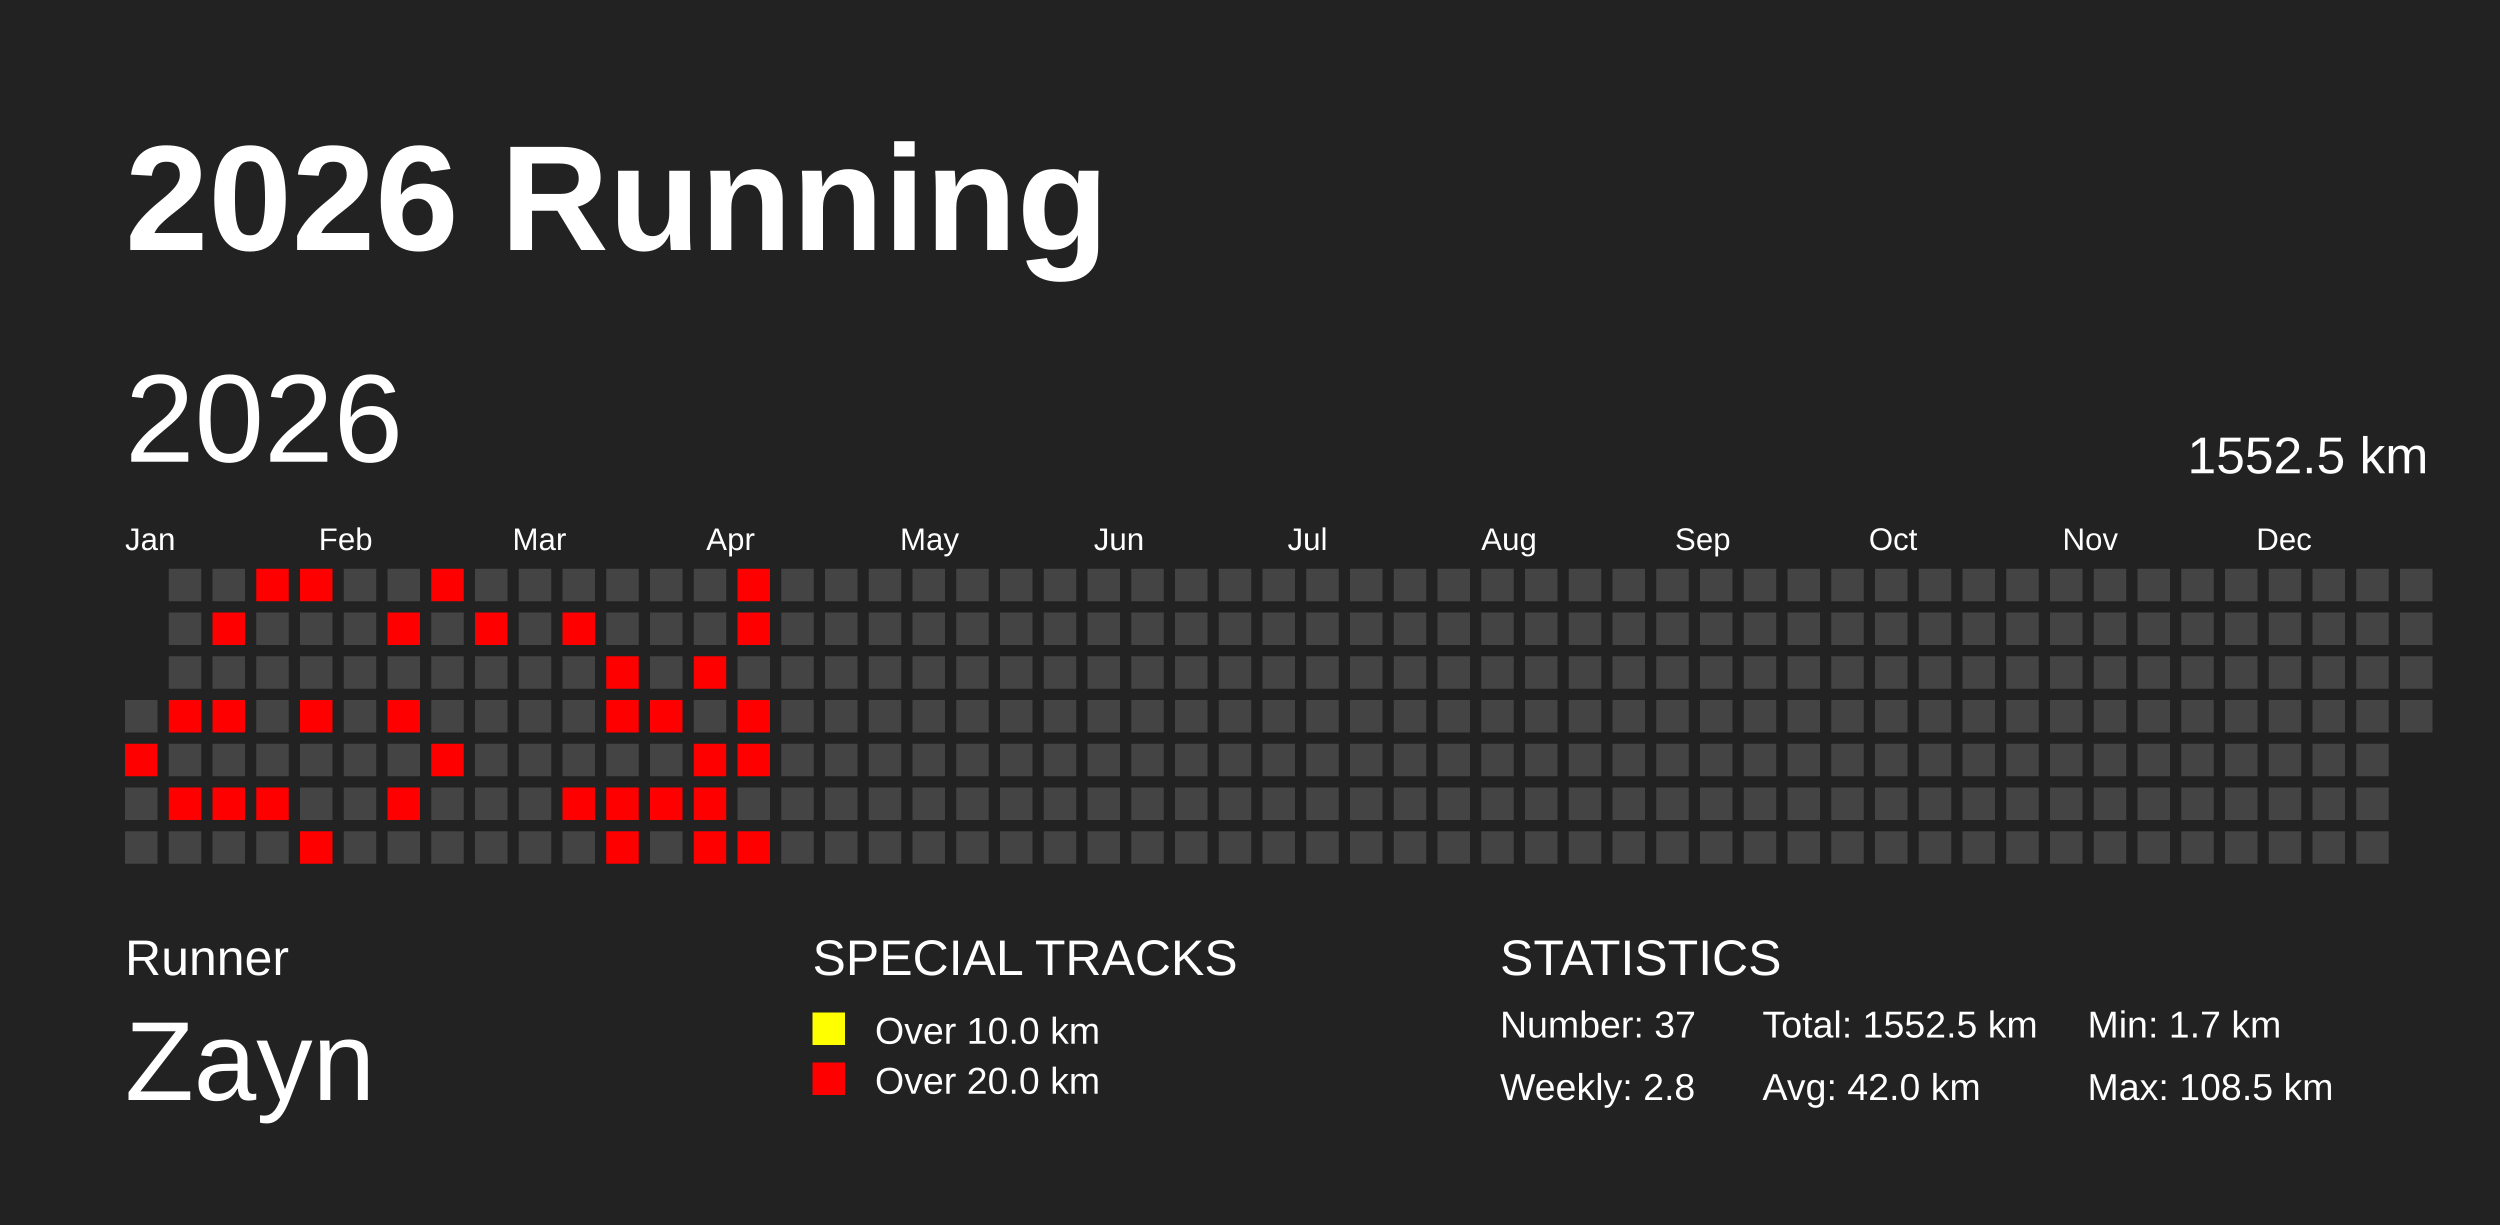
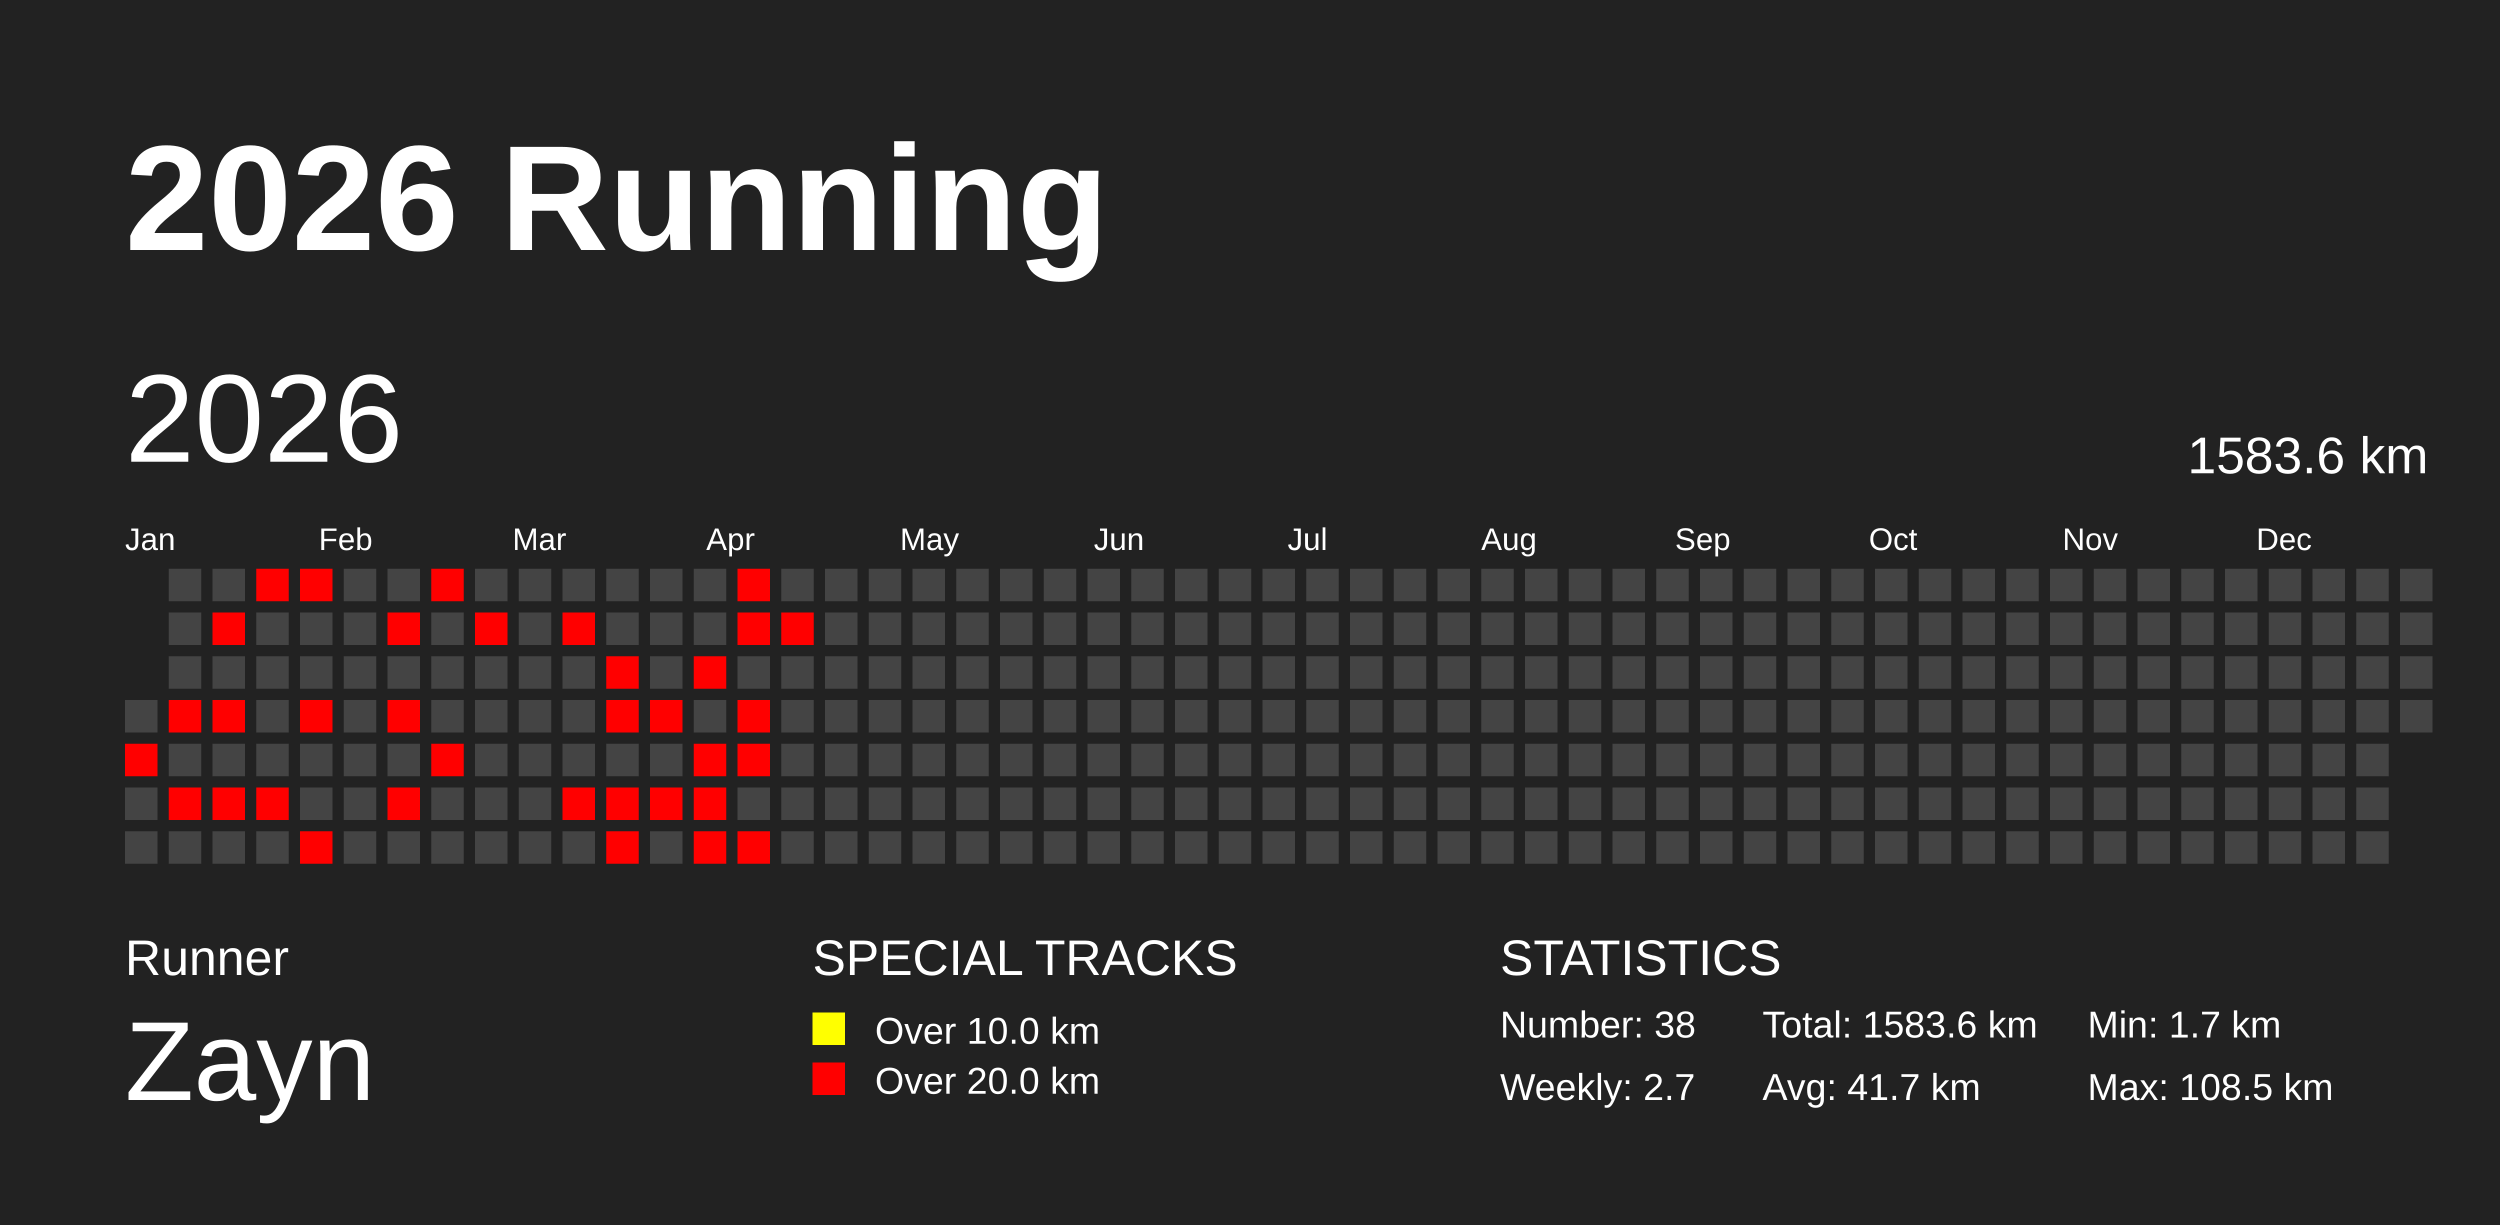
<svg xmlns="http://www.w3.org/2000/svg" baseProfile="full" height="98mm" version="1.1" viewBox="0,0,200,98" width="200mm">
  <defs />
  <rect fill="#222222" height="98" width="200" x="0" y="0" />
  <text fill="#FFFFFF" style="font-size:12px; font-family:Arial; font-weight:bold;" x="10" y="20">2026 Running</text>
  <text fill="#FFFFFF" style="font-size:4px; font-family:Arial" x="10" y="78">Runner</text>
  <text fill="#FFFFFF" style="font-size:9px; font-family:Arial" x="10" y="88">Zayn</text>
  <text fill="#FFFFFF" style="font-size:4px; font-family:Arial" x="65" y="78">SPECIAL TRACKS</text>
  <rect fill="yellow" height="2.6" width="2.6" x="65" y="81" />
  <text fill="#FFFFFF" style="font-size:3px; font-family:Arial" x="70" y="83.5">Over 10.0 km</text>
  <rect fill="red" height="2.6" width="2.6" x="65" y="85" />
  <text fill="#FFFFFF" style="font-size:3px; font-family:Arial" x="70" y="87.5">Over 20.0 km</text>
  <text fill="#FFFFFF" style="font-size:4px; font-family:Arial" x="120" y="78">STATISTICS</text>
-   <text fill="#FFFFFF" style="font-size:3px; font-family:Arial" x="120" y="83">Number: 37</text>
-   <text fill="#FFFFFF" style="font-size:3px; font-family:Arial" x="120" y="88">Weekly: 2.8</text>
-   <text fill="#FFFFFF" style="font-size:3px; font-family:Arial" x="141" y="83">Total: 1552.5 km</text>
-   <text fill="#FFFFFF" style="font-size:3px; font-family:Arial" x="141" y="88">Avg: 42.0 km</text>
+   <text fill="#FFFFFF" style="font-size:3px; font-family:Arial" x="120" y="83">Number: 38</text>
+   <text fill="#FFFFFF" style="font-size:3px; font-family:Arial" x="120" y="88">Weekly: 2.7</text>
+   <text fill="#FFFFFF" style="font-size:3px; font-family:Arial" x="141" y="83">Total: 1583.6 km</text>
+   <text fill="#FFFFFF" style="font-size:3px; font-family:Arial" x="141" y="88">Avg: 41.7 km</text>
  <text fill="#FFFFFF" style="font-size:3px; font-family:Arial" x="167" y="83">Min: 1.7 km</text>
  <text fill="#FFFFFF" style="font-size:3px; font-family:Arial" x="167" y="88">Max: 108.5 km</text>
  <text dominant-baseline="hanging" fill="#FFFFFF" style="font-size:10.0px; font-family:Arial;" x="10" y="30">2026</text>
-   <text dominant-baseline="hanging" fill="#FFFFFF" style="font-size:4.125px; font-family:Arial;" x="175" y="35">1552.5 km</text>
+   <text dominant-baseline="hanging" fill="#FFFFFF" style="font-size:4.125px; font-family:Arial;" x="175" y="35">1583.6 km</text>
  <text fill="#FFFFFF" style="font-size:2.5px; font-family:Arial" x="10.0" y="44">Jan</text>
  <text fill="#FFFFFF" style="font-size:2.5px; font-family:Arial" x="25.5" y="44">Feb</text>
  <text fill="#FFFFFF" style="font-size:2.5px; font-family:Arial" x="41.0" y="44">Mar</text>
  <text fill="#FFFFFF" style="font-size:2.5px; font-family:Arial" x="56.5" y="44">Apr</text>
  <text fill="#FFFFFF" style="font-size:2.5px; font-family:Arial" x="72.0" y="44">May</text>
  <text fill="#FFFFFF" style="font-size:2.5px; font-family:Arial" x="87.5" y="44">Jun</text>
  <text fill="#FFFFFF" style="font-size:2.5px; font-family:Arial" x="103.0" y="44">Jul</text>
  <text fill="#FFFFFF" style="font-size:2.5px; font-family:Arial" x="118.5" y="44">Aug</text>
  <text fill="#FFFFFF" style="font-size:2.5px; font-family:Arial" x="134.0" y="44">Sep</text>
  <text fill="#FFFFFF" style="font-size:2.5px; font-family:Arial" x="149.5" y="44">Oct</text>
  <text fill="#FFFFFF" style="font-size:2.5px; font-family:Arial" x="165.0" y="44">Nov</text>
  <text fill="#FFFFFF" style="font-size:2.5px; font-family:Arial" x="180.5" y="44">Dec</text>
  <rect fill="#444444" height="2.6" width="2.6" x="10.0" y="56.0" />
  <rect fill="red" height="2.6" width="2.6" x="10.0" y="59.5" />
  <rect fill="#444444" height="2.6" width="2.6" x="10.0" y="63.0" />
  <rect fill="#444444" height="2.6" width="2.6" x="10.0" y="66.5" />
  <rect fill="#444444" height="2.6" width="2.6" x="13.5" y="45.5" />
  <rect fill="#444444" height="2.6" width="2.6" x="13.5" y="49.0" />
  <rect fill="#444444" height="2.6" width="2.6" x="13.5" y="52.5" />
  <rect fill="red" height="2.6" width="2.6" x="13.5" y="56.0" />
  <rect fill="#444444" height="2.6" width="2.6" x="13.5" y="59.5" />
  <rect fill="red" height="2.6" width="2.6" x="13.5" y="63.0" />
  <rect fill="#444444" height="2.6" width="2.6" x="13.5" y="66.5" />
  <rect fill="#444444" height="2.6" width="2.6" x="17.0" y="45.5" />
  <rect fill="red" height="2.6" width="2.6" x="17.0" y="49.0" />
  <rect fill="#444444" height="2.6" width="2.6" x="17.0" y="52.5" />
  <rect fill="red" height="2.6" width="2.6" x="17.0" y="56.0" />
  <rect fill="#444444" height="2.6" width="2.6" x="17.0" y="59.5" />
  <rect fill="red" height="2.6" width="2.6" x="17.0" y="63.0" />
  <rect fill="#444444" height="2.6" width="2.6" x="17.0" y="66.5" />
  <rect fill="red" height="2.6" width="2.6" x="20.5" y="45.5" />
  <rect fill="#444444" height="2.6" width="2.6" x="20.5" y="49.0" />
  <rect fill="#444444" height="2.6" width="2.6" x="20.5" y="52.5" />
  <rect fill="#444444" height="2.6" width="2.6" x="20.5" y="56.0" />
  <rect fill="#444444" height="2.6" width="2.6" x="20.5" y="59.5" />
  <rect fill="red" height="2.6" width="2.6" x="20.5" y="63.0" />
  <rect fill="#444444" height="2.6" width="2.6" x="20.5" y="66.5" />
  <rect fill="red" height="2.6" width="2.6" x="24.0" y="45.5" />
  <rect fill="#444444" height="2.6" width="2.6" x="24.0" y="49.0" />
  <rect fill="#444444" height="2.6" width="2.6" x="24.0" y="52.5" />
  <rect fill="red" height="2.6" width="2.6" x="24.0" y="56.0" />
  <rect fill="#444444" height="2.6" width="2.6" x="24.0" y="59.5" />
  <rect fill="#444444" height="2.6" width="2.6" x="24.0" y="63.0" />
  <rect fill="red" height="2.6" width="2.6" x="24.0" y="66.5" />
  <rect fill="#444444" height="2.6" width="2.6" x="27.5" y="45.5" />
  <rect fill="#444444" height="2.6" width="2.6" x="27.5" y="49.0" />
  <rect fill="#444444" height="2.6" width="2.6" x="27.5" y="52.5" />
  <rect fill="#444444" height="2.6" width="2.6" x="27.5" y="56.0" />
  <rect fill="#444444" height="2.6" width="2.6" x="27.5" y="59.5" />
  <rect fill="#444444" height="2.6" width="2.6" x="27.5" y="63.0" />
  <rect fill="#444444" height="2.6" width="2.6" x="27.5" y="66.5" />
  <rect fill="#444444" height="2.6" width="2.6" x="31.0" y="45.5" />
  <rect fill="red" height="2.6" width="2.6" x="31.0" y="49.0" />
  <rect fill="#444444" height="2.6" width="2.6" x="31.0" y="52.5" />
  <rect fill="red" height="2.6" width="2.6" x="31.0" y="56.0" />
  <rect fill="#444444" height="2.6" width="2.6" x="31.0" y="59.5" />
  <rect fill="red" height="2.6" width="2.6" x="31.0" y="63.0" />
  <rect fill="#444444" height="2.6" width="2.6" x="31.0" y="66.5" />
  <rect fill="red" height="2.6" width="2.6" x="34.5" y="45.5" />
  <rect fill="#444444" height="2.6" width="2.6" x="34.5" y="49.0" />
  <rect fill="#444444" height="2.6" width="2.6" x="34.5" y="52.5" />
  <rect fill="#444444" height="2.6" width="2.6" x="34.5" y="56.0" />
  <rect fill="red" height="2.6" width="2.6" x="34.5" y="59.5" />
  <rect fill="#444444" height="2.6" width="2.6" x="34.5" y="63.0" />
  <rect fill="#444444" height="2.6" width="2.6" x="34.5" y="66.5" />
  <rect fill="#444444" height="2.6" width="2.6" x="38.0" y="45.5" />
  <rect fill="red" height="2.6" width="2.6" x="38.0" y="49.0" />
  <rect fill="#444444" height="2.6" width="2.6" x="38.0" y="52.5" />
  <rect fill="#444444" height="2.6" width="2.6" x="38.0" y="56.0" />
  <rect fill="#444444" height="2.6" width="2.6" x="38.0" y="59.5" />
  <rect fill="#444444" height="2.6" width="2.6" x="38.0" y="63.0" />
  <rect fill="#444444" height="2.6" width="2.6" x="38.0" y="66.5" />
  <rect fill="#444444" height="2.6" width="2.6" x="41.5" y="45.5" />
  <rect fill="#444444" height="2.6" width="2.6" x="41.5" y="49.0" />
  <rect fill="#444444" height="2.6" width="2.6" x="41.5" y="52.5" />
  <rect fill="#444444" height="2.6" width="2.6" x="41.5" y="56.0" />
  <rect fill="#444444" height="2.6" width="2.6" x="41.5" y="59.5" />
  <rect fill="#444444" height="2.6" width="2.6" x="41.5" y="63.0" />
  <rect fill="#444444" height="2.6" width="2.6" x="41.5" y="66.5" />
  <rect fill="#444444" height="2.6" width="2.6" x="45.0" y="45.5" />
  <rect fill="red" height="2.6" width="2.6" x="45.0" y="49.0" />
  <rect fill="#444444" height="2.6" width="2.6" x="45.0" y="52.5" />
  <rect fill="#444444" height="2.6" width="2.6" x="45.0" y="56.0" />
  <rect fill="#444444" height="2.6" width="2.6" x="45.0" y="59.5" />
  <rect fill="red" height="2.6" width="2.6" x="45.0" y="63.0" />
  <rect fill="#444444" height="2.6" width="2.6" x="45.0" y="66.5" />
  <rect fill="#444444" height="2.6" width="2.6" x="48.5" y="45.5" />
  <rect fill="#444444" height="2.6" width="2.6" x="48.5" y="49.0" />
  <rect fill="red" height="2.6" width="2.6" x="48.5" y="52.5" />
  <rect fill="red" height="2.6" width="2.6" x="48.5" y="56.0" />
  <rect fill="#444444" height="2.6" width="2.6" x="48.5" y="59.5" />
  <rect fill="red" height="2.6" width="2.6" x="48.5" y="63.0" />
  <rect fill="red" height="2.6" width="2.6" x="48.5" y="66.5" />
  <rect fill="#444444" height="2.6" width="2.6" x="52.0" y="45.5" />
  <rect fill="#444444" height="2.6" width="2.6" x="52.0" y="49.0" />
  <rect fill="#444444" height="2.6" width="2.6" x="52.0" y="52.5" />
  <rect fill="red" height="2.6" width="2.6" x="52.0" y="56.0" />
  <rect fill="#444444" height="2.6" width="2.6" x="52.0" y="59.5" />
  <rect fill="red" height="2.6" width="2.6" x="52.0" y="63.0" />
  <rect fill="#444444" height="2.6" width="2.6" x="52.0" y="66.5" />
  <rect fill="#444444" height="2.6" width="2.6" x="55.5" y="45.5" />
  <rect fill="#444444" height="2.6" width="2.6" x="55.5" y="49.0" />
  <rect fill="red" height="2.6" width="2.6" x="55.5" y="52.5" />
  <rect fill="#444444" height="2.6" width="2.6" x="55.5" y="56.0" />
  <rect fill="red" height="2.6" width="2.6" x="55.5" y="59.5" />
  <rect fill="red" height="2.6" width="2.6" x="55.5" y="63.0" />
  <rect fill="red" height="2.6" width="2.6" x="55.5" y="66.5" />
  <rect fill="red" height="2.6" width="2.6" x="59.0" y="45.5" />
  <rect fill="red" height="2.6" width="2.6" x="59.0" y="49.0" />
  <rect fill="#444444" height="2.6" width="2.6" x="59.0" y="52.5" />
  <rect fill="red" height="2.6" width="2.6" x="59.0" y="56.0" />
  <rect fill="red" height="2.6" width="2.6" x="59.0" y="59.5" />
  <rect fill="#444444" height="2.6" width="2.6" x="59.0" y="63.0" />
  <rect fill="red" height="2.6" width="2.6" x="59.0" y="66.5" />
  <rect fill="#444444" height="2.6" width="2.6" x="62.5" y="45.5" />
-   <rect fill="#444444" height="2.6" width="2.6" x="62.5" y="49.0" />
+   <rect fill="red" height="2.6" width="2.6" x="62.5" y="49.0" />
  <rect fill="#444444" height="2.6" width="2.6" x="62.5" y="52.5" />
  <rect fill="#444444" height="2.6" width="2.6" x="62.5" y="56.0" />
  <rect fill="#444444" height="2.6" width="2.6" x="62.5" y="59.5" />
  <rect fill="#444444" height="2.6" width="2.6" x="62.5" y="63.0" />
  <rect fill="#444444" height="2.6" width="2.6" x="62.5" y="66.5" />
  <rect fill="#444444" height="2.6" width="2.6" x="66.0" y="45.5" />
  <rect fill="#444444" height="2.6" width="2.6" x="66.0" y="49.0" />
  <rect fill="#444444" height="2.6" width="2.6" x="66.0" y="52.5" />
  <rect fill="#444444" height="2.6" width="2.6" x="66.0" y="56.0" />
  <rect fill="#444444" height="2.6" width="2.6" x="66.0" y="59.5" />
  <rect fill="#444444" height="2.6" width="2.6" x="66.0" y="63.0" />
  <rect fill="#444444" height="2.6" width="2.6" x="66.0" y="66.5" />
  <rect fill="#444444" height="2.6" width="2.6" x="69.5" y="45.5" />
  <rect fill="#444444" height="2.6" width="2.6" x="69.5" y="49.0" />
  <rect fill="#444444" height="2.6" width="2.6" x="69.5" y="52.5" />
  <rect fill="#444444" height="2.6" width="2.6" x="69.5" y="56.0" />
  <rect fill="#444444" height="2.6" width="2.6" x="69.5" y="59.5" />
  <rect fill="#444444" height="2.6" width="2.6" x="69.5" y="63.0" />
  <rect fill="#444444" height="2.6" width="2.6" x="69.5" y="66.5" />
  <rect fill="#444444" height="2.6" width="2.6" x="73.0" y="45.5" />
  <rect fill="#444444" height="2.6" width="2.6" x="73.0" y="49.0" />
  <rect fill="#444444" height="2.6" width="2.6" x="73.0" y="52.5" />
  <rect fill="#444444" height="2.6" width="2.6" x="73.0" y="56.0" />
  <rect fill="#444444" height="2.6" width="2.6" x="73.0" y="59.5" />
  <rect fill="#444444" height="2.6" width="2.6" x="73.0" y="63.0" />
  <rect fill="#444444" height="2.6" width="2.6" x="73.0" y="66.5" />
  <rect fill="#444444" height="2.6" width="2.6" x="76.5" y="45.5" />
  <rect fill="#444444" height="2.6" width="2.6" x="76.5" y="49.0" />
  <rect fill="#444444" height="2.6" width="2.6" x="76.5" y="52.5" />
  <rect fill="#444444" height="2.6" width="2.6" x="76.5" y="56.0" />
  <rect fill="#444444" height="2.6" width="2.6" x="76.5" y="59.5" />
  <rect fill="#444444" height="2.6" width="2.6" x="76.5" y="63.0" />
  <rect fill="#444444" height="2.6" width="2.6" x="76.5" y="66.5" />
  <rect fill="#444444" height="2.6" width="2.6" x="80.0" y="45.5" />
  <rect fill="#444444" height="2.6" width="2.6" x="80.0" y="49.0" />
  <rect fill="#444444" height="2.6" width="2.6" x="80.0" y="52.5" />
  <rect fill="#444444" height="2.6" width="2.6" x="80.0" y="56.0" />
  <rect fill="#444444" height="2.6" width="2.6" x="80.0" y="59.5" />
  <rect fill="#444444" height="2.6" width="2.6" x="80.0" y="63.0" />
  <rect fill="#444444" height="2.6" width="2.6" x="80.0" y="66.5" />
  <rect fill="#444444" height="2.6" width="2.6" x="83.5" y="45.5" />
  <rect fill="#444444" height="2.6" width="2.6" x="83.5" y="49.0" />
  <rect fill="#444444" height="2.6" width="2.6" x="83.5" y="52.5" />
  <rect fill="#444444" height="2.6" width="2.6" x="83.5" y="56.0" />
  <rect fill="#444444" height="2.6" width="2.6" x="83.5" y="59.5" />
  <rect fill="#444444" height="2.6" width="2.6" x="83.5" y="63.0" />
  <rect fill="#444444" height="2.6" width="2.6" x="83.5" y="66.5" />
  <rect fill="#444444" height="2.6" width="2.6" x="87.0" y="45.5" />
  <rect fill="#444444" height="2.6" width="2.6" x="87.0" y="49.0" />
  <rect fill="#444444" height="2.6" width="2.6" x="87.0" y="52.5" />
  <rect fill="#444444" height="2.6" width="2.6" x="87.0" y="56.0" />
  <rect fill="#444444" height="2.6" width="2.6" x="87.0" y="59.5" />
  <rect fill="#444444" height="2.6" width="2.6" x="87.0" y="63.0" />
  <rect fill="#444444" height="2.6" width="2.6" x="87.0" y="66.5" />
  <rect fill="#444444" height="2.6" width="2.6" x="90.5" y="45.5" />
  <rect fill="#444444" height="2.6" width="2.6" x="90.5" y="49.0" />
  <rect fill="#444444" height="2.6" width="2.6" x="90.5" y="52.5" />
  <rect fill="#444444" height="2.6" width="2.6" x="90.5" y="56.0" />
  <rect fill="#444444" height="2.6" width="2.6" x="90.5" y="59.5" />
  <rect fill="#444444" height="2.6" width="2.6" x="90.5" y="63.0" />
  <rect fill="#444444" height="2.6" width="2.6" x="90.5" y="66.5" />
  <rect fill="#444444" height="2.6" width="2.6" x="94.0" y="45.5" />
  <rect fill="#444444" height="2.6" width="2.6" x="94.0" y="49.0" />
  <rect fill="#444444" height="2.6" width="2.6" x="94.0" y="52.5" />
  <rect fill="#444444" height="2.6" width="2.6" x="94.0" y="56.0" />
  <rect fill="#444444" height="2.6" width="2.6" x="94.0" y="59.5" />
  <rect fill="#444444" height="2.6" width="2.6" x="94.0" y="63.0" />
  <rect fill="#444444" height="2.6" width="2.6" x="94.0" y="66.5" />
  <rect fill="#444444" height="2.6" width="2.6" x="97.5" y="45.5" />
  <rect fill="#444444" height="2.6" width="2.6" x="97.5" y="49.0" />
  <rect fill="#444444" height="2.6" width="2.6" x="97.5" y="52.5" />
  <rect fill="#444444" height="2.6" width="2.6" x="97.5" y="56.0" />
  <rect fill="#444444" height="2.6" width="2.6" x="97.5" y="59.5" />
  <rect fill="#444444" height="2.6" width="2.6" x="97.5" y="63.0" />
  <rect fill="#444444" height="2.6" width="2.6" x="97.5" y="66.5" />
  <rect fill="#444444" height="2.6" width="2.6" x="101.0" y="45.5" />
  <rect fill="#444444" height="2.6" width="2.6" x="101.0" y="49.0" />
  <rect fill="#444444" height="2.6" width="2.6" x="101.0" y="52.5" />
  <rect fill="#444444" height="2.6" width="2.6" x="101.0" y="56.0" />
  <rect fill="#444444" height="2.6" width="2.6" x="101.0" y="59.5" />
  <rect fill="#444444" height="2.6" width="2.6" x="101.0" y="63.0" />
  <rect fill="#444444" height="2.6" width="2.6" x="101.0" y="66.5" />
  <rect fill="#444444" height="2.6" width="2.6" x="104.5" y="45.5" />
  <rect fill="#444444" height="2.6" width="2.6" x="104.5" y="49.0" />
  <rect fill="#444444" height="2.6" width="2.6" x="104.5" y="52.5" />
  <rect fill="#444444" height="2.6" width="2.6" x="104.5" y="56.0" />
  <rect fill="#444444" height="2.6" width="2.6" x="104.5" y="59.5" />
  <rect fill="#444444" height="2.6" width="2.6" x="104.5" y="63.0" />
  <rect fill="#444444" height="2.6" width="2.6" x="104.5" y="66.5" />
  <rect fill="#444444" height="2.6" width="2.6" x="108.0" y="45.5" />
  <rect fill="#444444" height="2.6" width="2.6" x="108.0" y="49.0" />
  <rect fill="#444444" height="2.6" width="2.6" x="108.0" y="52.5" />
  <rect fill="#444444" height="2.6" width="2.6" x="108.0" y="56.0" />
  <rect fill="#444444" height="2.6" width="2.6" x="108.0" y="59.5" />
  <rect fill="#444444" height="2.6" width="2.6" x="108.0" y="63.0" />
  <rect fill="#444444" height="2.6" width="2.6" x="108.0" y="66.5" />
  <rect fill="#444444" height="2.6" width="2.6" x="111.5" y="45.5" />
  <rect fill="#444444" height="2.6" width="2.6" x="111.5" y="49.0" />
  <rect fill="#444444" height="2.6" width="2.6" x="111.5" y="52.5" />
  <rect fill="#444444" height="2.6" width="2.6" x="111.5" y="56.0" />
  <rect fill="#444444" height="2.6" width="2.6" x="111.5" y="59.5" />
  <rect fill="#444444" height="2.6" width="2.6" x="111.5" y="63.0" />
  <rect fill="#444444" height="2.6" width="2.6" x="111.5" y="66.5" />
  <rect fill="#444444" height="2.6" width="2.6" x="115.0" y="45.5" />
  <rect fill="#444444" height="2.6" width="2.6" x="115.0" y="49.0" />
  <rect fill="#444444" height="2.6" width="2.6" x="115.0" y="52.5" />
  <rect fill="#444444" height="2.6" width="2.6" x="115.0" y="56.0" />
  <rect fill="#444444" height="2.6" width="2.6" x="115.0" y="59.5" />
  <rect fill="#444444" height="2.6" width="2.6" x="115.0" y="63.0" />
  <rect fill="#444444" height="2.6" width="2.6" x="115.0" y="66.5" />
  <rect fill="#444444" height="2.6" width="2.6" x="118.5" y="45.5" />
  <rect fill="#444444" height="2.6" width="2.6" x="118.5" y="49.0" />
  <rect fill="#444444" height="2.6" width="2.6" x="118.5" y="52.5" />
  <rect fill="#444444" height="2.6" width="2.6" x="118.5" y="56.0" />
  <rect fill="#444444" height="2.6" width="2.6" x="118.5" y="59.5" />
  <rect fill="#444444" height="2.6" width="2.6" x="118.5" y="63.0" />
  <rect fill="#444444" height="2.6" width="2.6" x="118.5" y="66.5" />
  <rect fill="#444444" height="2.6" width="2.6" x="122.0" y="45.5" />
  <rect fill="#444444" height="2.6" width="2.6" x="122.0" y="49.0" />
  <rect fill="#444444" height="2.6" width="2.6" x="122.0" y="52.5" />
  <rect fill="#444444" height="2.6" width="2.6" x="122.0" y="56.0" />
  <rect fill="#444444" height="2.6" width="2.6" x="122.0" y="59.5" />
  <rect fill="#444444" height="2.6" width="2.6" x="122.0" y="63.0" />
  <rect fill="#444444" height="2.6" width="2.6" x="122.0" y="66.5" />
  <rect fill="#444444" height="2.6" width="2.6" x="125.5" y="45.5" />
  <rect fill="#444444" height="2.6" width="2.6" x="125.5" y="49.0" />
  <rect fill="#444444" height="2.6" width="2.6" x="125.5" y="52.5" />
  <rect fill="#444444" height="2.6" width="2.6" x="125.5" y="56.0" />
  <rect fill="#444444" height="2.6" width="2.6" x="125.5" y="59.5" />
  <rect fill="#444444" height="2.6" width="2.6" x="125.5" y="63.0" />
  <rect fill="#444444" height="2.6" width="2.6" x="125.5" y="66.5" />
  <rect fill="#444444" height="2.6" width="2.6" x="129.0" y="45.5" />
  <rect fill="#444444" height="2.6" width="2.6" x="129.0" y="49.0" />
  <rect fill="#444444" height="2.6" width="2.6" x="129.0" y="52.5" />
  <rect fill="#444444" height="2.6" width="2.6" x="129.0" y="56.0" />
  <rect fill="#444444" height="2.6" width="2.6" x="129.0" y="59.5" />
  <rect fill="#444444" height="2.6" width="2.6" x="129.0" y="63.0" />
  <rect fill="#444444" height="2.6" width="2.6" x="129.0" y="66.5" />
  <rect fill="#444444" height="2.6" width="2.6" x="132.5" y="45.5" />
  <rect fill="#444444" height="2.6" width="2.6" x="132.5" y="49.0" />
  <rect fill="#444444" height="2.6" width="2.6" x="132.5" y="52.5" />
  <rect fill="#444444" height="2.6" width="2.6" x="132.5" y="56.0" />
  <rect fill="#444444" height="2.6" width="2.6" x="132.5" y="59.5" />
  <rect fill="#444444" height="2.6" width="2.6" x="132.5" y="63.0" />
  <rect fill="#444444" height="2.6" width="2.6" x="132.5" y="66.5" />
  <rect fill="#444444" height="2.6" width="2.6" x="136.0" y="45.5" />
  <rect fill="#444444" height="2.6" width="2.6" x="136.0" y="49.0" />
  <rect fill="#444444" height="2.6" width="2.6" x="136.0" y="52.5" />
  <rect fill="#444444" height="2.6" width="2.6" x="136.0" y="56.0" />
  <rect fill="#444444" height="2.6" width="2.6" x="136.0" y="59.5" />
  <rect fill="#444444" height="2.6" width="2.6" x="136.0" y="63.0" />
  <rect fill="#444444" height="2.6" width="2.6" x="136.0" y="66.5" />
  <rect fill="#444444" height="2.6" width="2.6" x="139.5" y="45.5" />
  <rect fill="#444444" height="2.6" width="2.6" x="139.5" y="49.0" />
  <rect fill="#444444" height="2.6" width="2.6" x="139.5" y="52.5" />
  <rect fill="#444444" height="2.6" width="2.6" x="139.5" y="56.0" />
  <rect fill="#444444" height="2.6" width="2.6" x="139.5" y="59.5" />
  <rect fill="#444444" height="2.6" width="2.6" x="139.5" y="63.0" />
  <rect fill="#444444" height="2.6" width="2.6" x="139.5" y="66.5" />
  <rect fill="#444444" height="2.6" width="2.6" x="143.0" y="45.5" />
  <rect fill="#444444" height="2.6" width="2.6" x="143.0" y="49.0" />
  <rect fill="#444444" height="2.6" width="2.6" x="143.0" y="52.5" />
  <rect fill="#444444" height="2.6" width="2.6" x="143.0" y="56.0" />
  <rect fill="#444444" height="2.6" width="2.6" x="143.0" y="59.5" />
  <rect fill="#444444" height="2.6" width="2.6" x="143.0" y="63.0" />
  <rect fill="#444444" height="2.6" width="2.6" x="143.0" y="66.5" />
  <rect fill="#444444" height="2.6" width="2.6" x="146.5" y="45.5" />
  <rect fill="#444444" height="2.6" width="2.6" x="146.5" y="49.0" />
  <rect fill="#444444" height="2.6" width="2.6" x="146.5" y="52.5" />
  <rect fill="#444444" height="2.6" width="2.6" x="146.5" y="56.0" />
  <rect fill="#444444" height="2.6" width="2.6" x="146.5" y="59.5" />
  <rect fill="#444444" height="2.6" width="2.6" x="146.5" y="63.0" />
  <rect fill="#444444" height="2.6" width="2.6" x="146.5" y="66.5" />
  <rect fill="#444444" height="2.6" width="2.6" x="150.0" y="45.5" />
  <rect fill="#444444" height="2.6" width="2.6" x="150.0" y="49.0" />
  <rect fill="#444444" height="2.6" width="2.6" x="150.0" y="52.5" />
  <rect fill="#444444" height="2.6" width="2.6" x="150.0" y="56.0" />
  <rect fill="#444444" height="2.6" width="2.6" x="150.0" y="59.5" />
  <rect fill="#444444" height="2.6" width="2.6" x="150.0" y="63.0" />
  <rect fill="#444444" height="2.6" width="2.6" x="150.0" y="66.5" />
  <rect fill="#444444" height="2.6" width="2.6" x="153.5" y="45.5" />
  <rect fill="#444444" height="2.6" width="2.6" x="153.5" y="49.0" />
  <rect fill="#444444" height="2.6" width="2.6" x="153.5" y="52.5" />
  <rect fill="#444444" height="2.6" width="2.6" x="153.5" y="56.0" />
  <rect fill="#444444" height="2.6" width="2.6" x="153.5" y="59.5" />
  <rect fill="#444444" height="2.6" width="2.6" x="153.5" y="63.0" />
  <rect fill="#444444" height="2.6" width="2.6" x="153.5" y="66.5" />
  <rect fill="#444444" height="2.6" width="2.6" x="157.0" y="45.5" />
  <rect fill="#444444" height="2.6" width="2.6" x="157.0" y="49.0" />
  <rect fill="#444444" height="2.6" width="2.6" x="157.0" y="52.5" />
  <rect fill="#444444" height="2.6" width="2.6" x="157.0" y="56.0" />
  <rect fill="#444444" height="2.6" width="2.6" x="157.0" y="59.5" />
  <rect fill="#444444" height="2.6" width="2.6" x="157.0" y="63.0" />
  <rect fill="#444444" height="2.6" width="2.6" x="157.0" y="66.5" />
  <rect fill="#444444" height="2.6" width="2.6" x="160.5" y="45.5" />
  <rect fill="#444444" height="2.6" width="2.6" x="160.5" y="49.0" />
  <rect fill="#444444" height="2.6" width="2.6" x="160.5" y="52.5" />
  <rect fill="#444444" height="2.6" width="2.6" x="160.5" y="56.0" />
  <rect fill="#444444" height="2.6" width="2.6" x="160.5" y="59.5" />
  <rect fill="#444444" height="2.6" width="2.6" x="160.5" y="63.0" />
  <rect fill="#444444" height="2.6" width="2.6" x="160.5" y="66.5" />
  <rect fill="#444444" height="2.6" width="2.6" x="164.0" y="45.5" />
  <rect fill="#444444" height="2.6" width="2.6" x="164.0" y="49.0" />
  <rect fill="#444444" height="2.6" width="2.6" x="164.0" y="52.5" />
  <rect fill="#444444" height="2.6" width="2.6" x="164.0" y="56.0" />
  <rect fill="#444444" height="2.6" width="2.6" x="164.0" y="59.5" />
  <rect fill="#444444" height="2.6" width="2.6" x="164.0" y="63.0" />
  <rect fill="#444444" height="2.6" width="2.6" x="164.0" y="66.5" />
  <rect fill="#444444" height="2.6" width="2.6" x="167.5" y="45.5" />
  <rect fill="#444444" height="2.6" width="2.6" x="167.5" y="49.0" />
  <rect fill="#444444" height="2.6" width="2.6" x="167.5" y="52.5" />
  <rect fill="#444444" height="2.6" width="2.6" x="167.5" y="56.0" />
  <rect fill="#444444" height="2.6" width="2.6" x="167.5" y="59.5" />
  <rect fill="#444444" height="2.6" width="2.6" x="167.5" y="63.0" />
  <rect fill="#444444" height="2.6" width="2.6" x="167.5" y="66.5" />
  <rect fill="#444444" height="2.6" width="2.6" x="171.0" y="45.5" />
  <rect fill="#444444" height="2.6" width="2.6" x="171.0" y="49.0" />
  <rect fill="#444444" height="2.6" width="2.6" x="171.0" y="52.5" />
  <rect fill="#444444" height="2.6" width="2.6" x="171.0" y="56.0" />
  <rect fill="#444444" height="2.6" width="2.6" x="171.0" y="59.5" />
  <rect fill="#444444" height="2.6" width="2.6" x="171.0" y="63.0" />
  <rect fill="#444444" height="2.6" width="2.6" x="171.0" y="66.5" />
  <rect fill="#444444" height="2.6" width="2.6" x="174.5" y="45.5" />
  <rect fill="#444444" height="2.6" width="2.6" x="174.5" y="49.0" />
  <rect fill="#444444" height="2.6" width="2.6" x="174.5" y="52.5" />
  <rect fill="#444444" height="2.6" width="2.6" x="174.5" y="56.0" />
  <rect fill="#444444" height="2.6" width="2.6" x="174.5" y="59.5" />
  <rect fill="#444444" height="2.6" width="2.6" x="174.5" y="63.0" />
  <rect fill="#444444" height="2.6" width="2.6" x="174.5" y="66.5" />
  <rect fill="#444444" height="2.6" width="2.6" x="178.0" y="45.5" />
  <rect fill="#444444" height="2.6" width="2.6" x="178.0" y="49.0" />
  <rect fill="#444444" height="2.6" width="2.6" x="178.0" y="52.5" />
  <rect fill="#444444" height="2.6" width="2.6" x="178.0" y="56.0" />
  <rect fill="#444444" height="2.6" width="2.6" x="178.0" y="59.5" />
  <rect fill="#444444" height="2.6" width="2.6" x="178.0" y="63.0" />
  <rect fill="#444444" height="2.6" width="2.6" x="178.0" y="66.5" />
  <rect fill="#444444" height="2.6" width="2.6" x="181.5" y="45.5" />
  <rect fill="#444444" height="2.6" width="2.6" x="181.5" y="49.0" />
  <rect fill="#444444" height="2.6" width="2.6" x="181.5" y="52.5" />
  <rect fill="#444444" height="2.6" width="2.6" x="181.5" y="56.0" />
  <rect fill="#444444" height="2.6" width="2.6" x="181.5" y="59.5" />
  <rect fill="#444444" height="2.6" width="2.6" x="181.5" y="63.0" />
  <rect fill="#444444" height="2.6" width="2.6" x="181.5" y="66.5" />
  <rect fill="#444444" height="2.6" width="2.6" x="185.0" y="45.5" />
  <rect fill="#444444" height="2.6" width="2.6" x="185.0" y="49.0" />
  <rect fill="#444444" height="2.6" width="2.6" x="185.0" y="52.5" />
  <rect fill="#444444" height="2.6" width="2.6" x="185.0" y="56.0" />
  <rect fill="#444444" height="2.6" width="2.6" x="185.0" y="59.5" />
  <rect fill="#444444" height="2.6" width="2.6" x="185.0" y="63.0" />
  <rect fill="#444444" height="2.6" width="2.6" x="185.0" y="66.5" />
  <rect fill="#444444" height="2.6" width="2.6" x="188.5" y="45.5" />
  <rect fill="#444444" height="2.6" width="2.6" x="188.5" y="49.0" />
  <rect fill="#444444" height="2.6" width="2.6" x="188.5" y="52.5" />
  <rect fill="#444444" height="2.6" width="2.6" x="188.5" y="56.0" />
  <rect fill="#444444" height="2.6" width="2.6" x="188.5" y="59.5" />
  <rect fill="#444444" height="2.6" width="2.6" x="188.5" y="63.0" />
  <rect fill="#444444" height="2.6" width="2.6" x="188.5" y="66.5" />
  <rect fill="#444444" height="2.6" width="2.6" x="192.0" y="45.5" />
  <rect fill="#444444" height="2.6" width="2.6" x="192.0" y="49.0" />
  <rect fill="#444444" height="2.6" width="2.6" x="192.0" y="52.5" />
  <rect fill="#444444" height="2.6" width="2.6" x="192.0" y="56.0" />
</svg>
